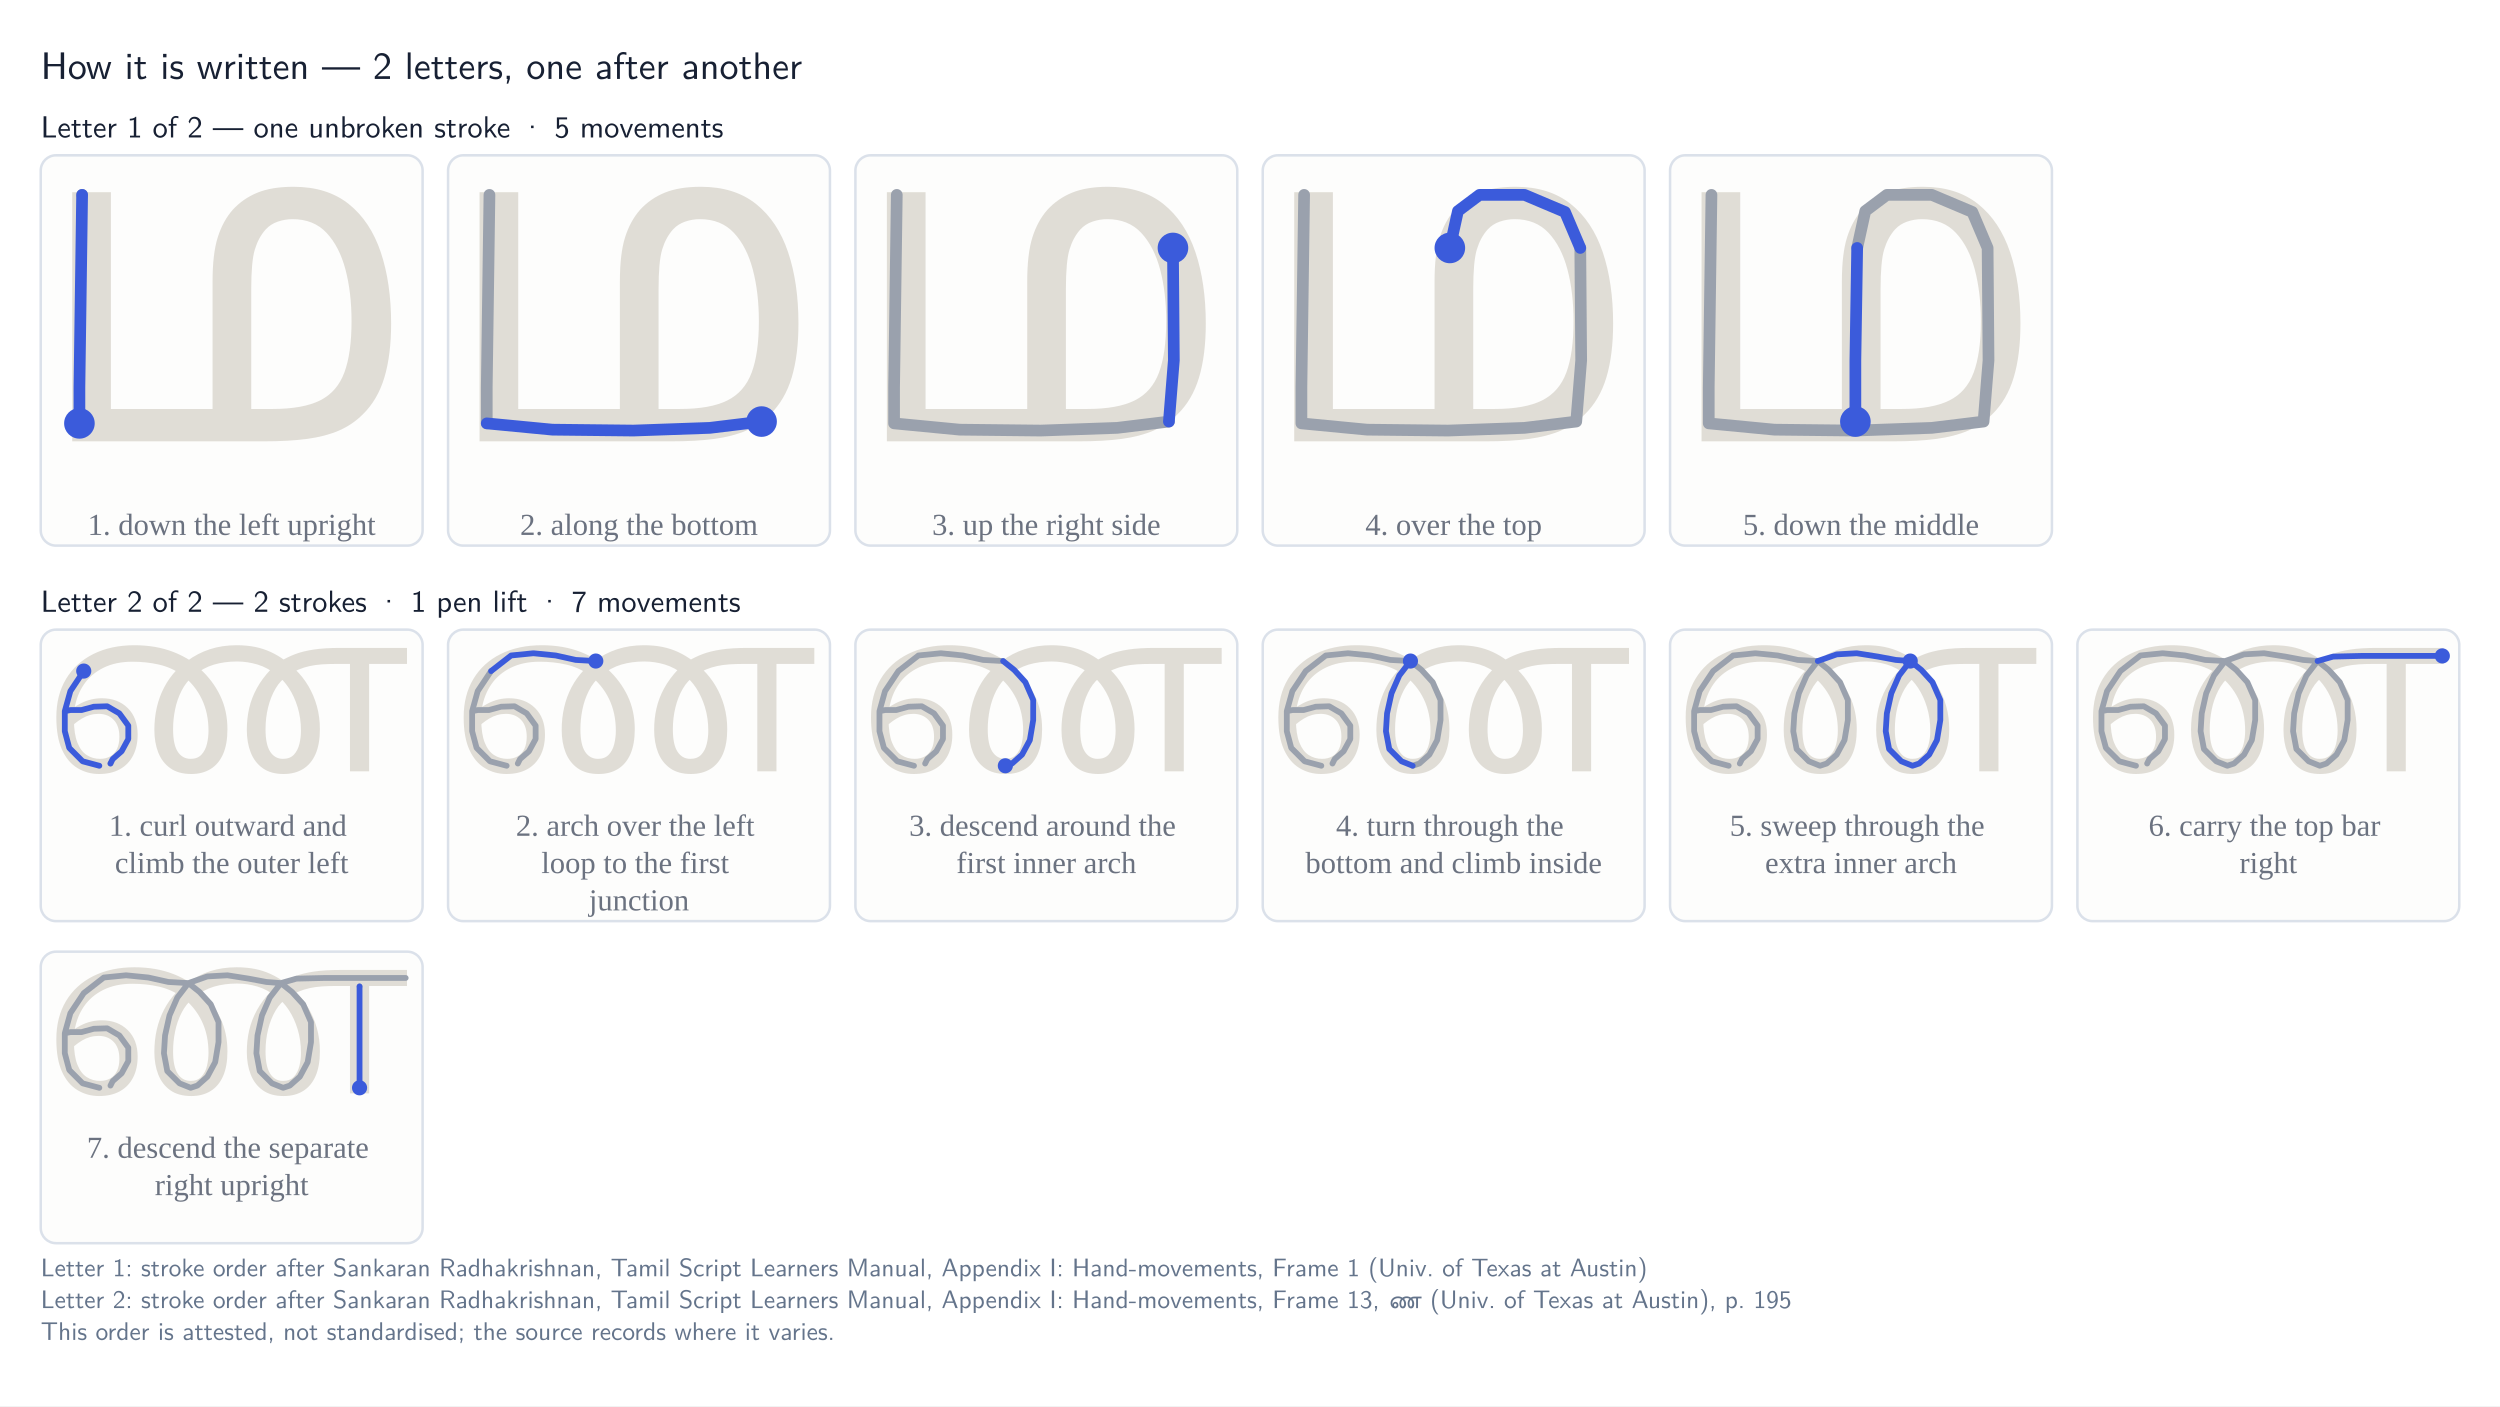
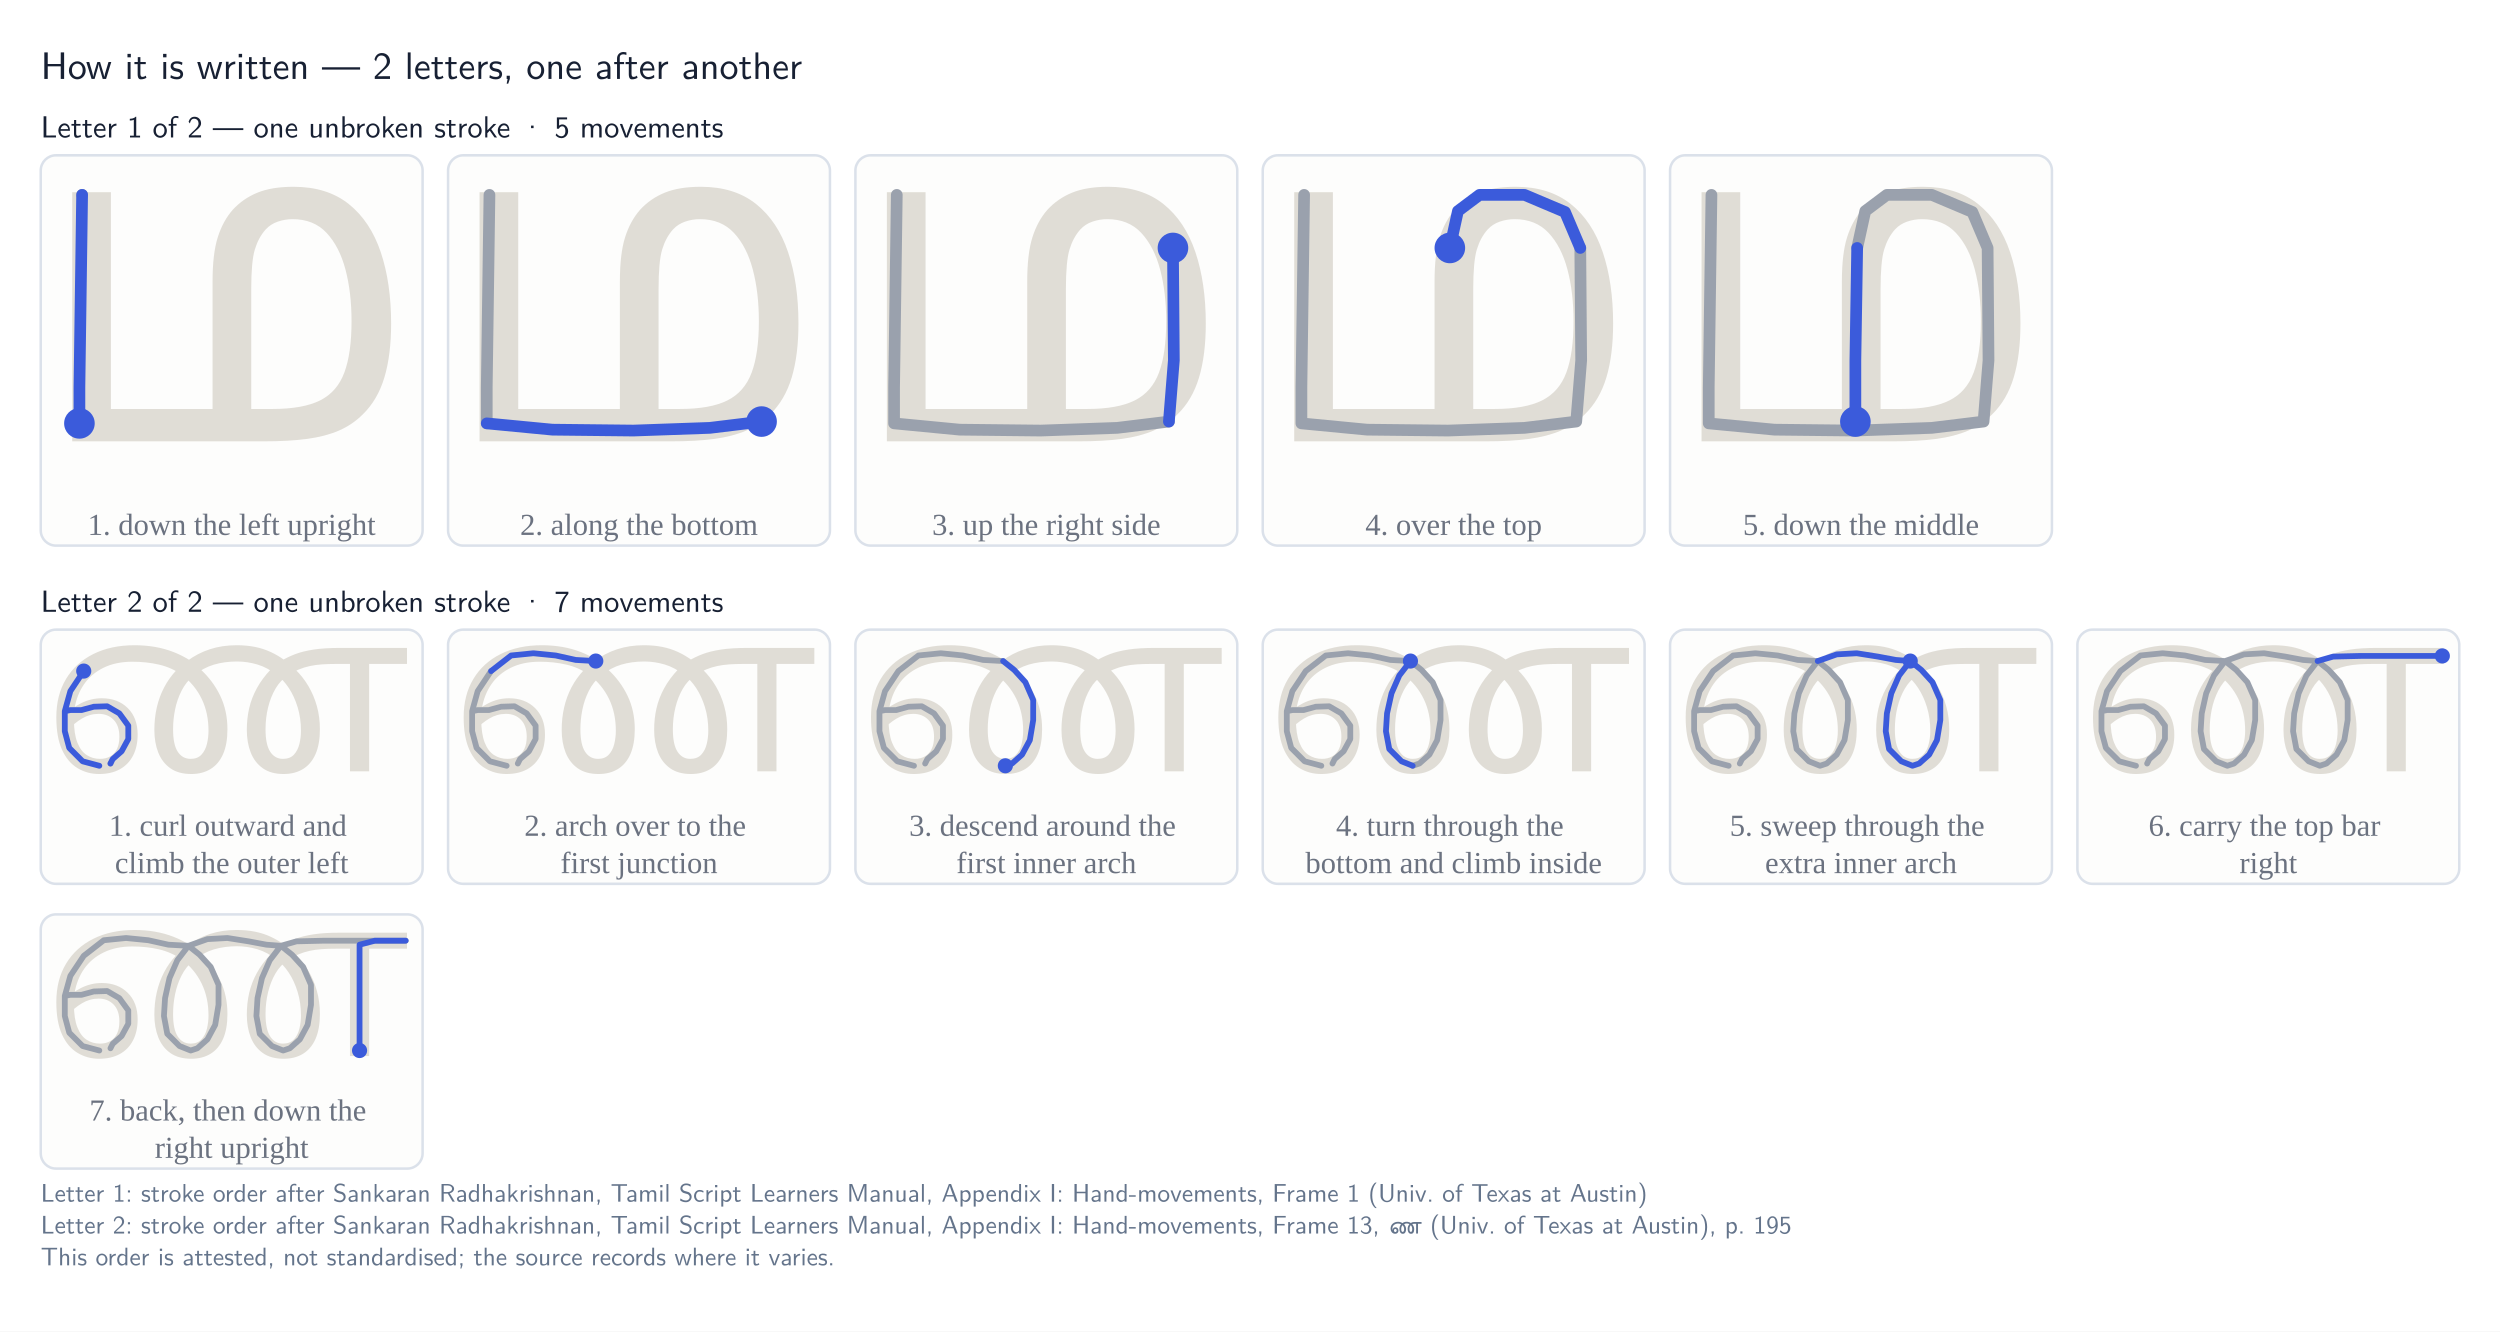
- <svg xmlns="http://www.w3.org/2000/svg" width="982" height="552.32" viewBox="0 0 982 552.32" role="img" aria-label="How to write ம, ண: 2 letters, ம, ண, one after another">
-   <rect x="0" y="0" width="982" height="552.32" fill="#ffffff" />
+ <svg xmlns="http://www.w3.org/2000/svg" width="982" height="523.02" viewBox="0 0 982 523.02" role="img" aria-label="How to write ம, ண: 2 letters, ம, ண, one after another">
+   <rect x="0" y="0" width="982" height="523.02" fill="#ffffff" />
  <text x="16" y="31" font-family="Latin Modern Sans, sans-serif" font-size="15" fill="#172033">How it is written — 2 letters, one after another</text>
  <text x="16" y="54" font-family="Latin Modern Sans, sans-serif" font-size="12" fill="#172033">Letter 1 of 2 — one unbroken stroke · 5 movements</text>
  <rect x="16" y="61" width="150" height="153.32" rx="6" fill="#fdfdfc" stroke="#dbe1ea" stroke-width="1" />
  <svg x="16" y="61" width="150" height="153.32" viewBox="18 -636 849 867.8" preserveAspectRatio="xMidYMid meet" overflow="hidden">
    <g transform="scale(1,-1)">
      <path class="ductus__glyph" d="M580 566Q655 566 703 527.5Q751 489 774 420.5Q797 352 797 262Q797 192 782 142Q767 92 734 60Q711 37 681 24Q651 11 610.5 5.5Q570 0 512 0L88 0L88 554L174 554L174 72L400 72L400 355Q400 417 411.5 453.5Q423 490 445 515Q468 540 500 553Q532 566 580 566ZM578 494Q561 494 545 488.5Q529 483 518 471Q502 453 494 426.5Q486 400 486 338L486 72L533 72Q601 72 639 91Q677 110 693 153Q709 196 709 267Q709 331 695.5 382Q682 433 653.5 463.5Q625 494 578 494Z" fill="#e0ddd6" fill-rule="nonzero" />
      <path class="ductus__done" d="M110 548 L110 548" fill="none" stroke="#9aa1ad" stroke-width="26" stroke-linecap="round" stroke-linejoin="round" />
      <path class="ductus__pen" d="M110 548 L104 120 L104 40" fill="none" stroke="#3b5bdb" stroke-width="26" stroke-linecap="round" stroke-linejoin="round" />
      <circle class="ductus__tip" cx="104" cy="40" r="34" fill="#3b5bdb" />
    </g>
    <text class="ductus__caption" x="442.5" y="208" text-anchor="middle" font-size="68" fill="#6b7280">
      <tspan x="442.5" y="208">1. down the left upright</tspan>
    </text>
  </svg>
  <rect x="176" y="61" width="150" height="153.32" rx="6" fill="#fdfdfc" stroke="#dbe1ea" stroke-width="1" />
  <svg x="176" y="61" width="150" height="153.32" viewBox="18 -636 849 867.8" preserveAspectRatio="xMidYMid meet" overflow="hidden">
    <g transform="scale(1,-1)">
      <path class="ductus__glyph" d="M580 566Q655 566 703 527.5Q751 489 774 420.5Q797 352 797 262Q797 192 782 142Q767 92 734 60Q711 37 681 24Q651 11 610.5 5.5Q570 0 512 0L88 0L88 554L174 554L174 72L400 72L400 355Q400 417 411.5 453.5Q423 490 445 515Q468 540 500 553Q532 566 580 566ZM578 494Q561 494 545 488.5Q529 483 518 471Q502 453 494 426.5Q486 400 486 338L486 72L533 72Q601 72 639 91Q677 110 693 153Q709 196 709 267Q709 331 695.5 382Q682 433 653.5 463.5Q625 494 578 494Z" fill="#e0ddd6" fill-rule="nonzero" />
      <path class="ductus__done" d="M110 548 L104 120 L104 40 L104 40" fill="none" stroke="#9aa1ad" stroke-width="26" stroke-linecap="round" stroke-linejoin="round" />
      <path class="ductus__pen" d="M104 40 L250 26 L430 24 L600 30 L715 44" fill="none" stroke="#3b5bdb" stroke-width="26" stroke-linecap="round" stroke-linejoin="round" />
      <circle class="ductus__tip" cx="715" cy="44" r="34" fill="#3b5bdb" />
    </g>
    <text class="ductus__caption" x="442.5" y="208" text-anchor="middle" font-size="68" fill="#6b7280">
      <tspan x="442.5" y="208">2. along the bottom</tspan>
    </text>
  </svg>
  <rect x="336" y="61" width="150" height="153.32" rx="6" fill="#fdfdfc" stroke="#dbe1ea" stroke-width="1" />
  <svg x="336" y="61" width="150" height="153.32" viewBox="18 -636 849 867.8" preserveAspectRatio="xMidYMid meet" overflow="hidden">
    <g transform="scale(1,-1)">
      <path class="ductus__glyph" d="M580 566Q655 566 703 527.5Q751 489 774 420.5Q797 352 797 262Q797 192 782 142Q767 92 734 60Q711 37 681 24Q651 11 610.5 5.5Q570 0 512 0L88 0L88 554L174 554L174 72L400 72L400 355Q400 417 411.5 453.5Q423 490 445 515Q468 540 500 553Q532 566 580 566ZM578 494Q561 494 545 488.5Q529 483 518 471Q502 453 494 426.5Q486 400 486 338L486 72L533 72Q601 72 639 91Q677 110 693 153Q709 196 709 267Q709 331 695.5 382Q682 433 653.5 463.5Q625 494 578 494Z" fill="#e0ddd6" fill-rule="nonzero" />
      <path class="ductus__done" d="M110 548 L104 120 L104 40 L250 26 L430 24 L600 30 L715 44 L715 44" fill="none" stroke="#9aa1ad" stroke-width="26" stroke-linecap="round" stroke-linejoin="round" />
      <path class="ductus__pen" d="M715 44 L726 180 L724 430" fill="none" stroke="#3b5bdb" stroke-width="26" stroke-linecap="round" stroke-linejoin="round" />
      <circle class="ductus__tip" cx="724" cy="430" r="34" fill="#3b5bdb" />
    </g>
    <text class="ductus__caption" x="442.5" y="208" text-anchor="middle" font-size="68" fill="#6b7280">
      <tspan x="442.5" y="208">3. up the right side</tspan>
    </text>
  </svg>
  <rect x="496" y="61" width="150" height="153.32" rx="6" fill="#fdfdfc" stroke="#dbe1ea" stroke-width="1" />
  <svg x="496" y="61" width="150" height="153.32" viewBox="18 -636 849 867.8" preserveAspectRatio="xMidYMid meet" overflow="hidden">
    <g transform="scale(1,-1)">
      <path class="ductus__glyph" d="M580 566Q655 566 703 527.5Q751 489 774 420.5Q797 352 797 262Q797 192 782 142Q767 92 734 60Q711 37 681 24Q651 11 610.5 5.5Q570 0 512 0L88 0L88 554L174 554L174 72L400 72L400 355Q400 417 411.5 453.5Q423 490 445 515Q468 540 500 553Q532 566 580 566ZM578 494Q561 494 545 488.5Q529 483 518 471Q502 453 494 426.5Q486 400 486 338L486 72L533 72Q601 72 639 91Q677 110 693 153Q709 196 709 267Q709 331 695.5 382Q682 433 653.5 463.5Q625 494 578 494Z" fill="#e0ddd6" fill-rule="nonzero" />
      <path class="ductus__done" d="M110 548 L104 120 L104 40 L250 26 L430 24 L600 30 L715 44 L726 180 L724 430 L724 430" fill="none" stroke="#9aa1ad" stroke-width="26" stroke-linecap="round" stroke-linejoin="round" />
      <path class="ductus__pen" d="M724 430 L690 510 L600 548 L500 548 L452 512 L434 430" fill="none" stroke="#3b5bdb" stroke-width="26" stroke-linecap="round" stroke-linejoin="round" />
      <circle class="ductus__tip" cx="434" cy="430" r="34" fill="#3b5bdb" />
    </g>
    <text class="ductus__caption" x="442.5" y="208" text-anchor="middle" font-size="68" fill="#6b7280">
      <tspan x="442.5" y="208">4. over the top</tspan>
    </text>
  </svg>
  <rect x="656" y="61" width="150" height="153.32" rx="6" fill="#fdfdfc" stroke="#dbe1ea" stroke-width="1" />
  <svg x="656" y="61" width="150" height="153.32" viewBox="18 -636 849 867.8" preserveAspectRatio="xMidYMid meet" overflow="hidden">
    <g transform="scale(1,-1)">
      <path class="ductus__glyph" d="M580 566Q655 566 703 527.5Q751 489 774 420.5Q797 352 797 262Q797 192 782 142Q767 92 734 60Q711 37 681 24Q651 11 610.5 5.5Q570 0 512 0L88 0L88 554L174 554L174 72L400 72L400 355Q400 417 411.5 453.5Q423 490 445 515Q468 540 500 553Q532 566 580 566ZM578 494Q561 494 545 488.5Q529 483 518 471Q502 453 494 426.5Q486 400 486 338L486 72L533 72Q601 72 639 91Q677 110 693 153Q709 196 709 267Q709 331 695.5 382Q682 433 653.5 463.5Q625 494 578 494Z" fill="#e0ddd6" fill-rule="nonzero" />
      <path class="ductus__done" d="M110 548 L104 120 L104 40 L250 26 L430 24 L600 30 L715 44 L726 180 L724 430 L690 510 L600 548 L500 548 L452 512 L434 430 L434 430" fill="none" stroke="#9aa1ad" stroke-width="26" stroke-linecap="round" stroke-linejoin="round" />
      <path class="ductus__pen" d="M434 430 L430 180 L430 44" fill="none" stroke="#3b5bdb" stroke-width="26" stroke-linecap="round" stroke-linejoin="round" />
      <circle class="ductus__tip" cx="430" cy="44" r="34" fill="#3b5bdb" />
    </g>
    <text class="ductus__caption" x="442.5" y="208" text-anchor="middle" font-size="68" fill="#6b7280">
      <tspan x="442.5" y="208">5. down the middle</tspan>
    </text>
  </svg>
-   <text x="16" y="240.32" font-family="Latin Modern Sans, sans-serif" font-size="12" fill="#172033">Letter 2 of 2 — 2 strokes · 1 pen lift · 7 movements</text>
-   <rect x="16" y="247.32" width="150" height="114.5" rx="6" fill="#fdfdfc" stroke="#dbe1ea" stroke-width="1" />
-   <svg x="16" y="247.32" width="150" height="114.5" viewBox="-13 -636 1714 1308.4" preserveAspectRatio="xMidYMid meet" overflow="hidden">
+   <text x="16" y="240.32" font-family="Latin Modern Sans, sans-serif" font-size="12" fill="#172033">Letter 2 of 2 — one unbroken stroke · 7 movements</text>
+   <rect x="16" y="247.32" width="150" height="99.85" rx="6" fill="#fdfdfc" stroke="#dbe1ea" stroke-width="1" />
+   <svg x="16" y="247.32" width="150" height="99.85" viewBox="-13 -636 1714 1140.9" preserveAspectRatio="xMidYMid meet" overflow="hidden">
    <g transform="scale(1,-1)">
      <path class="ductus__glyph" d="M249 -12Q196 -12 152 14.5Q108 41 82.5 97Q57 153 57 243Q57 342 100.5 414.5Q144 487 223 526.5Q302 566 408 566Q456 566 499.5 558.5Q543 551 583 535.5Q623 520 662 495L703 459Q760 407 792.5 339.5Q825 272 825 189Q825 122 805.5 77.5Q786 33 749.5 10.5Q713 -12 663 -12Q605 -12 568.5 14Q532 40 514.5 84.5Q497 129 497 186Q497 239 508 287Q519 335 541 377Q563 419 596 454L644 495Q691 530 746 548Q801 566 866 566Q911 566 948.5 558.5Q986 551 1019.5 535.5Q1053 520 1084 497L1130 457Q1164 424 1188.5 382.5Q1213 341 1226.5 292.5Q1240 244 1240 189Q1240 122 1220.5 77.5Q1201 33 1164.5 10.5Q1128 -12 1077 -12Q1020 -12 983.5 14Q947 40 929.5 84.5Q912 129 912 186Q912 237 922.5 283Q933 329 957 373Q981 417 1020 458L1065 495Q1095 513 1129 526Q1163 539 1211.5 546.5Q1260 554 1333 554L1631 554L1631 482L1461 482L1461 0L1375 0L1375 482L1310 482Q1277 482 1248.5 480Q1220 478 1194.5 472.5Q1169 467 1145 457Q1121 447 1096 430Q1063 409 1041 371.5Q1019 334 1007.5 287Q996 240 996 189Q996 120 1017 88Q1038 56 1074 56Q1106 56 1123.5 75Q1141 94 1148 123Q1155 152 1155 182Q1155 239 1140 288Q1125 337 1100.5 374Q1076 411 1047 432Q1005 466 959.5 479.5Q914 493 868 493Q812 493 764.5 479Q717 465 672 429Q639 401 619 361.5Q599 322 590 277.5Q581 233 581 189Q581 120 602 88Q623 56 660 56Q691 56 708.5 75Q726 94 733 123Q740 152 740 182Q740 262 709.5 325Q679 388 621 433Q574 466 518 479Q462 492 398 492Q324 492 269 465Q214 438 181.5 391Q149 344 139 283Q138 268 137 254.5Q136 241 136 233Q136 168 151.5 129Q167 90 193.5 73Q220 56 253 56Q280 56 299.5 67.5Q319 79 329.5 101Q340 123 340 155Q340 205 314 231.5Q288 258 247 258Q207 258 172 237Q137 216 108 184L93 248Q123 283 167.5 305.5Q212 328 261 328Q333 328 377.5 284Q422 240 422 165Q422 110 401 70Q380 30 341.5 9Q303 -12 249 -12Z" fill="#e0ddd6" fill-rule="nonzero" />
      <path class="ductus__done" d="M300 35 L300 35" fill="none" stroke="#9aa1ad" stroke-width="26" stroke-linecap="round" stroke-linejoin="round" />
      <path class="ductus__pen" d="M300 35 L310 55 L350 90 L380 145 L380 205 L340 260 L285 292 L225 290 L170 275 L120 275 L95 270 L95 180 L115 105 L175 45 L250 25 L175 45 L115 105 L95 180 L95 270 L120 360 L180 450" fill="none" stroke="#3b5bdb" stroke-width="26" stroke-linecap="round" stroke-linejoin="round" />
      <circle class="ductus__tip" cx="180" cy="450" r="34" fill="#3b5bdb" />
    </g>
    <text class="ductus__caption" x="844" y="289.3" text-anchor="middle" font-size="137.3" fill="#6b7280">
      <tspan x="844" y="289.3">1. curl outward and</tspan>
      <tspan x="844" y="456.8">climb the outer left</tspan>
    </text>
  </svg>
-   <rect x="176" y="247.32" width="150" height="114.5" rx="6" fill="#fdfdfc" stroke="#dbe1ea" stroke-width="1" />
-   <svg x="176" y="247.32" width="150" height="114.5" viewBox="-13 -636 1714 1308.4" preserveAspectRatio="xMidYMid meet" overflow="hidden">
+   <rect x="176" y="247.32" width="150" height="99.85" rx="6" fill="#fdfdfc" stroke="#dbe1ea" stroke-width="1" />
+   <svg x="176" y="247.32" width="150" height="99.85" viewBox="-13 -636 1714 1140.9" preserveAspectRatio="xMidYMid meet" overflow="hidden">
    <g transform="scale(1,-1)">
      <path class="ductus__glyph" d="M249 -12Q196 -12 152 14.5Q108 41 82.5 97Q57 153 57 243Q57 342 100.5 414.5Q144 487 223 526.5Q302 566 408 566Q456 566 499.5 558.5Q543 551 583 535.5Q623 520 662 495L703 459Q760 407 792.5 339.5Q825 272 825 189Q825 122 805.5 77.5Q786 33 749.5 10.5Q713 -12 663 -12Q605 -12 568.5 14Q532 40 514.5 84.5Q497 129 497 186Q497 239 508 287Q519 335 541 377Q563 419 596 454L644 495Q691 530 746 548Q801 566 866 566Q911 566 948.5 558.5Q986 551 1019.5 535.5Q1053 520 1084 497L1130 457Q1164 424 1188.5 382.5Q1213 341 1226.5 292.5Q1240 244 1240 189Q1240 122 1220.5 77.5Q1201 33 1164.5 10.5Q1128 -12 1077 -12Q1020 -12 983.5 14Q947 40 929.5 84.5Q912 129 912 186Q912 237 922.5 283Q933 329 957 373Q981 417 1020 458L1065 495Q1095 513 1129 526Q1163 539 1211.5 546.5Q1260 554 1333 554L1631 554L1631 482L1461 482L1461 0L1375 0L1375 482L1310 482Q1277 482 1248.5 480Q1220 478 1194.5 472.5Q1169 467 1145 457Q1121 447 1096 430Q1063 409 1041 371.5Q1019 334 1007.5 287Q996 240 996 189Q996 120 1017 88Q1038 56 1074 56Q1106 56 1123.5 75Q1141 94 1148 123Q1155 152 1155 182Q1155 239 1140 288Q1125 337 1100.5 374Q1076 411 1047 432Q1005 466 959.5 479.5Q914 493 868 493Q812 493 764.5 479Q717 465 672 429Q639 401 619 361.5Q599 322 590 277.5Q581 233 581 189Q581 120 602 88Q623 56 660 56Q691 56 708.5 75Q726 94 733 123Q740 152 740 182Q740 262 709.5 325Q679 388 621 433Q574 466 518 479Q462 492 398 492Q324 492 269 465Q214 438 181.5 391Q149 344 139 283Q138 268 137 254.5Q136 241 136 233Q136 168 151.5 129Q167 90 193.5 73Q220 56 253 56Q280 56 299.5 67.5Q319 79 329.5 101Q340 123 340 155Q340 205 314 231.5Q288 258 247 258Q207 258 172 237Q137 216 108 184L93 248Q123 283 167.5 305.5Q212 328 261 328Q333 328 377.5 284Q422 240 422 165Q422 110 401 70Q380 30 341.5 9Q303 -12 249 -12Z" fill="#e0ddd6" fill-rule="nonzero" />
      <path class="ductus__done" d="M300 35 L310 55 L350 90 L380 145 L380 205 L340 260 L285 292 L225 290 L170 275 L120 275 L95 270 L95 180 L115 105 L175 45 L250 25 L175 45 L115 105 L95 180 L95 270 L120 360 L180 450 L180 450" fill="none" stroke="#9aa1ad" stroke-width="26" stroke-linecap="round" stroke-linejoin="round" />
      <path class="ductus__pen" d="M180 450 L270 520 L370 530 L470 520 L560 500 L650 495" fill="none" stroke="#3b5bdb" stroke-width="26" stroke-linecap="round" stroke-linejoin="round" />
      <circle class="ductus__tip" cx="650" cy="495" r="34" fill="#3b5bdb" />
    </g>
    <text class="ductus__caption" x="844" y="289.3" text-anchor="middle" font-size="137.3" fill="#6b7280">
-       <tspan x="844" y="289.3">2. arch over the left</tspan>
-       <tspan x="844" y="456.8">loop to the first</tspan>
-       <tspan x="844" y="624.3">junction</tspan>
+       <tspan x="844" y="289.3">2. arch over to the</tspan>
+       <tspan x="844" y="456.8">first junction</tspan>
    </text>
  </svg>
-   <rect x="336" y="247.32" width="150" height="114.5" rx="6" fill="#fdfdfc" stroke="#dbe1ea" stroke-width="1" />
-   <svg x="336" y="247.32" width="150" height="114.5" viewBox="-13 -636 1714 1308.4" preserveAspectRatio="xMidYMid meet" overflow="hidden">
+   <rect x="336" y="247.32" width="150" height="99.85" rx="6" fill="#fdfdfc" stroke="#dbe1ea" stroke-width="1" />
+   <svg x="336" y="247.32" width="150" height="99.85" viewBox="-13 -636 1714 1140.9" preserveAspectRatio="xMidYMid meet" overflow="hidden">
    <g transform="scale(1,-1)">
      <path class="ductus__glyph" d="M249 -12Q196 -12 152 14.5Q108 41 82.5 97Q57 153 57 243Q57 342 100.5 414.5Q144 487 223 526.5Q302 566 408 566Q456 566 499.5 558.5Q543 551 583 535.5Q623 520 662 495L703 459Q760 407 792.5 339.5Q825 272 825 189Q825 122 805.5 77.5Q786 33 749.5 10.5Q713 -12 663 -12Q605 -12 568.5 14Q532 40 514.5 84.5Q497 129 497 186Q497 239 508 287Q519 335 541 377Q563 419 596 454L644 495Q691 530 746 548Q801 566 866 566Q911 566 948.5 558.5Q986 551 1019.5 535.5Q1053 520 1084 497L1130 457Q1164 424 1188.5 382.5Q1213 341 1226.5 292.5Q1240 244 1240 189Q1240 122 1220.5 77.5Q1201 33 1164.5 10.5Q1128 -12 1077 -12Q1020 -12 983.5 14Q947 40 929.5 84.5Q912 129 912 186Q912 237 922.5 283Q933 329 957 373Q981 417 1020 458L1065 495Q1095 513 1129 526Q1163 539 1211.5 546.5Q1260 554 1333 554L1631 554L1631 482L1461 482L1461 0L1375 0L1375 482L1310 482Q1277 482 1248.5 480Q1220 478 1194.5 472.5Q1169 467 1145 457Q1121 447 1096 430Q1063 409 1041 371.5Q1019 334 1007.5 287Q996 240 996 189Q996 120 1017 88Q1038 56 1074 56Q1106 56 1123.5 75Q1141 94 1148 123Q1155 152 1155 182Q1155 239 1140 288Q1125 337 1100.5 374Q1076 411 1047 432Q1005 466 959.5 479.5Q914 493 868 493Q812 493 764.5 479Q717 465 672 429Q639 401 619 361.5Q599 322 590 277.5Q581 233 581 189Q581 120 602 88Q623 56 660 56Q691 56 708.5 75Q726 94 733 123Q740 152 740 182Q740 262 709.5 325Q679 388 621 433Q574 466 518 479Q462 492 398 492Q324 492 269 465Q214 438 181.5 391Q149 344 139 283Q138 268 137 254.5Q136 241 136 233Q136 168 151.5 129Q167 90 193.5 73Q220 56 253 56Q280 56 299.5 67.5Q319 79 329.5 101Q340 123 340 155Q340 205 314 231.5Q288 258 247 258Q207 258 172 237Q137 216 108 184L93 248Q123 283 167.5 305.5Q212 328 261 328Q333 328 377.5 284Q422 240 422 165Q422 110 401 70Q380 30 341.5 9Q303 -12 249 -12Z" fill="#e0ddd6" fill-rule="nonzero" />
      <path class="ductus__done" d="M300 35 L310 55 L350 90 L380 145 L380 205 L340 260 L285 292 L225 290 L170 275 L120 275 L95 270 L95 180 L115 105 L175 45 L250 25 L175 45 L115 105 L95 180 L95 270 L120 360 L180 450 L270 520 L370 530 L470 520 L560 500 L650 495 L650 495" fill="none" stroke="#9aa1ad" stroke-width="26" stroke-linecap="round" stroke-linejoin="round" />
      <path class="ductus__pen" d="M650 495 L700 455 L750 400 L785 320 L785 230 L770 140 L735 75 L690 35 L660 25" fill="none" stroke="#3b5bdb" stroke-width="26" stroke-linecap="round" stroke-linejoin="round" />
      <circle class="ductus__tip" cx="660" cy="25" r="34" fill="#3b5bdb" />
    </g>
    <text class="ductus__caption" x="844" y="289.3" text-anchor="middle" font-size="137.3" fill="#6b7280">
      <tspan x="844" y="289.3">3. descend around the</tspan>
      <tspan x="844" y="456.8">first inner arch</tspan>
    </text>
  </svg>
-   <rect x="496" y="247.32" width="150" height="114.5" rx="6" fill="#fdfdfc" stroke="#dbe1ea" stroke-width="1" />
-   <svg x="496" y="247.32" width="150" height="114.5" viewBox="-13 -636 1714 1308.4" preserveAspectRatio="xMidYMid meet" overflow="hidden">
+   <rect x="496" y="247.32" width="150" height="99.85" rx="6" fill="#fdfdfc" stroke="#dbe1ea" stroke-width="1" />
+   <svg x="496" y="247.32" width="150" height="99.85" viewBox="-13 -636 1714 1140.9" preserveAspectRatio="xMidYMid meet" overflow="hidden">
    <g transform="scale(1,-1)">
      <path class="ductus__glyph" d="M249 -12Q196 -12 152 14.5Q108 41 82.5 97Q57 153 57 243Q57 342 100.5 414.5Q144 487 223 526.5Q302 566 408 566Q456 566 499.5 558.5Q543 551 583 535.5Q623 520 662 495L703 459Q760 407 792.5 339.5Q825 272 825 189Q825 122 805.5 77.5Q786 33 749.5 10.5Q713 -12 663 -12Q605 -12 568.5 14Q532 40 514.5 84.5Q497 129 497 186Q497 239 508 287Q519 335 541 377Q563 419 596 454L644 495Q691 530 746 548Q801 566 866 566Q911 566 948.5 558.5Q986 551 1019.5 535.5Q1053 520 1084 497L1130 457Q1164 424 1188.5 382.5Q1213 341 1226.5 292.5Q1240 244 1240 189Q1240 122 1220.5 77.5Q1201 33 1164.5 10.5Q1128 -12 1077 -12Q1020 -12 983.5 14Q947 40 929.5 84.5Q912 129 912 186Q912 237 922.5 283Q933 329 957 373Q981 417 1020 458L1065 495Q1095 513 1129 526Q1163 539 1211.5 546.5Q1260 554 1333 554L1631 554L1631 482L1461 482L1461 0L1375 0L1375 482L1310 482Q1277 482 1248.5 480Q1220 478 1194.5 472.5Q1169 467 1145 457Q1121 447 1096 430Q1063 409 1041 371.5Q1019 334 1007.5 287Q996 240 996 189Q996 120 1017 88Q1038 56 1074 56Q1106 56 1123.5 75Q1141 94 1148 123Q1155 152 1155 182Q1155 239 1140 288Q1125 337 1100.5 374Q1076 411 1047 432Q1005 466 959.5 479.5Q914 493 868 493Q812 493 764.5 479Q717 465 672 429Q639 401 619 361.5Q599 322 590 277.5Q581 233 581 189Q581 120 602 88Q623 56 660 56Q691 56 708.5 75Q726 94 733 123Q740 152 740 182Q740 262 709.5 325Q679 388 621 433Q574 466 518 479Q462 492 398 492Q324 492 269 465Q214 438 181.5 391Q149 344 139 283Q138 268 137 254.5Q136 241 136 233Q136 168 151.5 129Q167 90 193.5 73Q220 56 253 56Q280 56 299.5 67.5Q319 79 329.5 101Q340 123 340 155Q340 205 314 231.5Q288 258 247 258Q207 258 172 237Q137 216 108 184L93 248Q123 283 167.5 305.5Q212 328 261 328Q333 328 377.5 284Q422 240 422 165Q422 110 401 70Q380 30 341.5 9Q303 -12 249 -12Z" fill="#e0ddd6" fill-rule="nonzero" />
      <path class="ductus__done" d="M300 35 L310 55 L350 90 L380 145 L380 205 L340 260 L285 292 L225 290 L170 275 L120 275 L95 270 L95 180 L115 105 L175 45 L250 25 L175 45 L115 105 L95 180 L95 270 L120 360 L180 450 L270 520 L370 530 L470 520 L560 500 L650 495 L700 455 L750 400 L785 320 L785 230 L770 140 L735 75 L690 35 L660 25 L660 25" fill="none" stroke="#9aa1ad" stroke-width="26" stroke-linecap="round" stroke-linejoin="round" />
      <path class="ductus__pen" d="M660 25 L610 45 L555 100 L540 180 L545 260 L565 350 L600 430 L650 495" fill="none" stroke="#3b5bdb" stroke-width="26" stroke-linecap="round" stroke-linejoin="round" />
      <circle class="ductus__tip" cx="650" cy="495" r="34" fill="#3b5bdb" />
    </g>
    <text class="ductus__caption" x="844" y="289.3" text-anchor="middle" font-size="137.3" fill="#6b7280">
      <tspan x="844" y="289.3">4. turn through the</tspan>
      <tspan x="844" y="456.8">bottom and climb inside</tspan>
    </text>
  </svg>
-   <rect x="656" y="247.32" width="150" height="114.5" rx="6" fill="#fdfdfc" stroke="#dbe1ea" stroke-width="1" />
-   <svg x="656" y="247.32" width="150" height="114.5" viewBox="-13 -636 1714 1308.4" preserveAspectRatio="xMidYMid meet" overflow="hidden">
+   <rect x="656" y="247.32" width="150" height="99.85" rx="6" fill="#fdfdfc" stroke="#dbe1ea" stroke-width="1" />
+   <svg x="656" y="247.32" width="150" height="99.85" viewBox="-13 -636 1714 1140.9" preserveAspectRatio="xMidYMid meet" overflow="hidden">
    <g transform="scale(1,-1)">
      <path class="ductus__glyph" d="M249 -12Q196 -12 152 14.5Q108 41 82.5 97Q57 153 57 243Q57 342 100.5 414.5Q144 487 223 526.5Q302 566 408 566Q456 566 499.5 558.5Q543 551 583 535.5Q623 520 662 495L703 459Q760 407 792.5 339.5Q825 272 825 189Q825 122 805.5 77.5Q786 33 749.5 10.5Q713 -12 663 -12Q605 -12 568.5 14Q532 40 514.5 84.5Q497 129 497 186Q497 239 508 287Q519 335 541 377Q563 419 596 454L644 495Q691 530 746 548Q801 566 866 566Q911 566 948.5 558.5Q986 551 1019.5 535.5Q1053 520 1084 497L1130 457Q1164 424 1188.5 382.5Q1213 341 1226.5 292.5Q1240 244 1240 189Q1240 122 1220.5 77.5Q1201 33 1164.5 10.5Q1128 -12 1077 -12Q1020 -12 983.5 14Q947 40 929.5 84.5Q912 129 912 186Q912 237 922.5 283Q933 329 957 373Q981 417 1020 458L1065 495Q1095 513 1129 526Q1163 539 1211.5 546.5Q1260 554 1333 554L1631 554L1631 482L1461 482L1461 0L1375 0L1375 482L1310 482Q1277 482 1248.5 480Q1220 478 1194.5 472.5Q1169 467 1145 457Q1121 447 1096 430Q1063 409 1041 371.5Q1019 334 1007.5 287Q996 240 996 189Q996 120 1017 88Q1038 56 1074 56Q1106 56 1123.5 75Q1141 94 1148 123Q1155 152 1155 182Q1155 239 1140 288Q1125 337 1100.5 374Q1076 411 1047 432Q1005 466 959.5 479.5Q914 493 868 493Q812 493 764.5 479Q717 465 672 429Q639 401 619 361.5Q599 322 590 277.5Q581 233 581 189Q581 120 602 88Q623 56 660 56Q691 56 708.5 75Q726 94 733 123Q740 152 740 182Q740 262 709.5 325Q679 388 621 433Q574 466 518 479Q462 492 398 492Q324 492 269 465Q214 438 181.5 391Q149 344 139 283Q138 268 137 254.5Q136 241 136 233Q136 168 151.5 129Q167 90 193.5 73Q220 56 253 56Q280 56 299.5 67.5Q319 79 329.5 101Q340 123 340 155Q340 205 314 231.5Q288 258 247 258Q207 258 172 237Q137 216 108 184L93 248Q123 283 167.5 305.5Q212 328 261 328Q333 328 377.5 284Q422 240 422 165Q422 110 401 70Q380 30 341.5 9Q303 -12 249 -12Z" fill="#e0ddd6" fill-rule="nonzero" />
      <path class="ductus__done" d="M300 35 L310 55 L350 90 L380 145 L380 205 L340 260 L285 292 L225 290 L170 275 L120 275 L95 270 L95 180 L115 105 L175 45 L250 25 L175 45 L115 105 L95 180 L95 270 L120 360 L180 450 L270 520 L370 530 L470 520 L560 500 L650 495 L700 455 L750 400 L785 320 L785 230 L770 140 L735 75 L690 35 L660 25 L610 45 L555 100 L540 180 L545 260 L565 350 L600 430 L650 495 L650 495" fill="none" stroke="#9aa1ad" stroke-width="26" stroke-linecap="round" stroke-linejoin="round" />
      <path class="ductus__pen" d="M650 495 L735 525 L825 530 L920 515 L1000 500 L1065 495 L1115 455 L1165 400 L1200 320 L1200 230 L1185 140 L1150 75 L1105 35 L1075 25 L1025 45 L970 100 L955 180 L960 260 L980 350 L1015 430 L1065 495" fill="none" stroke="#3b5bdb" stroke-width="26" stroke-linecap="round" stroke-linejoin="round" />
      <circle class="ductus__tip" cx="1065" cy="495" r="34" fill="#3b5bdb" />
    </g>
    <text class="ductus__caption" x="844" y="289.3" text-anchor="middle" font-size="137.3" fill="#6b7280">
      <tspan x="844" y="289.3">5. sweep through the</tspan>
      <tspan x="844" y="456.8">extra inner arch</tspan>
    </text>
  </svg>
-   <rect x="816" y="247.32" width="150" height="114.5" rx="6" fill="#fdfdfc" stroke="#dbe1ea" stroke-width="1" />
-   <svg x="816" y="247.32" width="150" height="114.5" viewBox="-13 -636 1714 1308.4" preserveAspectRatio="xMidYMid meet" overflow="hidden">
+   <rect x="816" y="247.32" width="150" height="99.85" rx="6" fill="#fdfdfc" stroke="#dbe1ea" stroke-width="1" />
+   <svg x="816" y="247.32" width="150" height="99.85" viewBox="-13 -636 1714 1140.9" preserveAspectRatio="xMidYMid meet" overflow="hidden">
    <g transform="scale(1,-1)">
      <path class="ductus__glyph" d="M249 -12Q196 -12 152 14.5Q108 41 82.5 97Q57 153 57 243Q57 342 100.5 414.5Q144 487 223 526.5Q302 566 408 566Q456 566 499.5 558.5Q543 551 583 535.5Q623 520 662 495L703 459Q760 407 792.5 339.5Q825 272 825 189Q825 122 805.5 77.5Q786 33 749.5 10.5Q713 -12 663 -12Q605 -12 568.5 14Q532 40 514.5 84.5Q497 129 497 186Q497 239 508 287Q519 335 541 377Q563 419 596 454L644 495Q691 530 746 548Q801 566 866 566Q911 566 948.5 558.5Q986 551 1019.5 535.5Q1053 520 1084 497L1130 457Q1164 424 1188.5 382.5Q1213 341 1226.5 292.5Q1240 244 1240 189Q1240 122 1220.5 77.5Q1201 33 1164.5 10.5Q1128 -12 1077 -12Q1020 -12 983.5 14Q947 40 929.5 84.5Q912 129 912 186Q912 237 922.5 283Q933 329 957 373Q981 417 1020 458L1065 495Q1095 513 1129 526Q1163 539 1211.5 546.5Q1260 554 1333 554L1631 554L1631 482L1461 482L1461 0L1375 0L1375 482L1310 482Q1277 482 1248.5 480Q1220 478 1194.5 472.5Q1169 467 1145 457Q1121 447 1096 430Q1063 409 1041 371.5Q1019 334 1007.5 287Q996 240 996 189Q996 120 1017 88Q1038 56 1074 56Q1106 56 1123.5 75Q1141 94 1148 123Q1155 152 1155 182Q1155 239 1140 288Q1125 337 1100.5 374Q1076 411 1047 432Q1005 466 959.5 479.5Q914 493 868 493Q812 493 764.5 479Q717 465 672 429Q639 401 619 361.5Q599 322 590 277.5Q581 233 581 189Q581 120 602 88Q623 56 660 56Q691 56 708.5 75Q726 94 733 123Q740 152 740 182Q740 262 709.5 325Q679 388 621 433Q574 466 518 479Q462 492 398 492Q324 492 269 465Q214 438 181.5 391Q149 344 139 283Q138 268 137 254.5Q136 241 136 233Q136 168 151.5 129Q167 90 193.5 73Q220 56 253 56Q280 56 299.5 67.5Q319 79 329.5 101Q340 123 340 155Q340 205 314 231.5Q288 258 247 258Q207 258 172 237Q137 216 108 184L93 248Q123 283 167.5 305.5Q212 328 261 328Q333 328 377.5 284Q422 240 422 165Q422 110 401 70Q380 30 341.5 9Q303 -12 249 -12Z" fill="#e0ddd6" fill-rule="nonzero" />
      <path class="ductus__done" d="M300 35 L310 55 L350 90 L380 145 L380 205 L340 260 L285 292 L225 290 L170 275 L120 275 L95 270 L95 180 L115 105 L175 45 L250 25 L175 45 L115 105 L95 180 L95 270 L120 360 L180 450 L270 520 L370 530 L470 520 L560 500 L650 495 L700 455 L750 400 L785 320 L785 230 L770 140 L735 75 L690 35 L660 25 L610 45 L555 100 L540 180 L545 260 L565 350 L600 430 L650 495 L735 525 L825 530 L920 515 L1000 500 L1065 495 L1115 455 L1165 400 L1200 320 L1200 230 L1185 140 L1150 75 L1105 35 L1075 25 L1025 45 L970 100 L955 180 L960 260 L980 350 L1015 430 L1065 495 L1065 495" fill="none" stroke="#9aa1ad" stroke-width="26" stroke-linecap="round" stroke-linejoin="round" />
      <path class="ductus__pen" d="M1065 495 L1135 515 L1260 518 L1380 518 L1500 518 L1625 518" fill="none" stroke="#3b5bdb" stroke-width="26" stroke-linecap="round" stroke-linejoin="round" />
      <circle class="ductus__tip" cx="1625" cy="518" r="34" fill="#3b5bdb" />
    </g>
    <text class="ductus__caption" x="844" y="289.3" text-anchor="middle" font-size="137.3" fill="#6b7280">
      <tspan x="844" y="289.3">6. carry the top bar</tspan>
      <tspan x="844" y="456.8">right</tspan>
    </text>
  </svg>
-   <rect x="16" y="373.82" width="150" height="114.5" rx="6" fill="#fdfdfc" stroke="#dbe1ea" stroke-width="1" />
-   <svg x="16" y="373.82" width="150" height="114.5" viewBox="-13 -636 1714 1308.4" preserveAspectRatio="xMidYMid meet" overflow="hidden">
+   <rect x="16" y="359.17" width="150" height="99.85" rx="6" fill="#fdfdfc" stroke="#dbe1ea" stroke-width="1" />
+   <svg x="16" y="359.17" width="150" height="99.85" viewBox="-13 -636 1714 1140.9" preserveAspectRatio="xMidYMid meet" overflow="hidden">
    <g transform="scale(1,-1)">
      <path class="ductus__glyph" d="M249 -12Q196 -12 152 14.5Q108 41 82.5 97Q57 153 57 243Q57 342 100.5 414.5Q144 487 223 526.5Q302 566 408 566Q456 566 499.5 558.5Q543 551 583 535.5Q623 520 662 495L703 459Q760 407 792.5 339.5Q825 272 825 189Q825 122 805.5 77.5Q786 33 749.5 10.5Q713 -12 663 -12Q605 -12 568.5 14Q532 40 514.5 84.5Q497 129 497 186Q497 239 508 287Q519 335 541 377Q563 419 596 454L644 495Q691 530 746 548Q801 566 866 566Q911 566 948.5 558.5Q986 551 1019.5 535.5Q1053 520 1084 497L1130 457Q1164 424 1188.5 382.5Q1213 341 1226.5 292.5Q1240 244 1240 189Q1240 122 1220.5 77.5Q1201 33 1164.5 10.5Q1128 -12 1077 -12Q1020 -12 983.5 14Q947 40 929.5 84.5Q912 129 912 186Q912 237 922.5 283Q933 329 957 373Q981 417 1020 458L1065 495Q1095 513 1129 526Q1163 539 1211.5 546.5Q1260 554 1333 554L1631 554L1631 482L1461 482L1461 0L1375 0L1375 482L1310 482Q1277 482 1248.5 480Q1220 478 1194.5 472.5Q1169 467 1145 457Q1121 447 1096 430Q1063 409 1041 371.5Q1019 334 1007.5 287Q996 240 996 189Q996 120 1017 88Q1038 56 1074 56Q1106 56 1123.5 75Q1141 94 1148 123Q1155 152 1155 182Q1155 239 1140 288Q1125 337 1100.5 374Q1076 411 1047 432Q1005 466 959.5 479.5Q914 493 868 493Q812 493 764.5 479Q717 465 672 429Q639 401 619 361.5Q599 322 590 277.5Q581 233 581 189Q581 120 602 88Q623 56 660 56Q691 56 708.5 75Q726 94 733 123Q740 152 740 182Q740 262 709.5 325Q679 388 621 433Q574 466 518 479Q462 492 398 492Q324 492 269 465Q214 438 181.5 391Q149 344 139 283Q138 268 137 254.5Q136 241 136 233Q136 168 151.5 129Q167 90 193.5 73Q220 56 253 56Q280 56 299.5 67.5Q319 79 329.5 101Q340 123 340 155Q340 205 314 231.5Q288 258 247 258Q207 258 172 237Q137 216 108 184L93 248Q123 283 167.5 305.5Q212 328 261 328Q333 328 377.5 284Q422 240 422 165Q422 110 401 70Q380 30 341.5 9Q303 -12 249 -12Z" fill="#e0ddd6" fill-rule="nonzero" />
-       <path class="ductus__done" d="M300 35 L310 55 L350 90 L380 145 L380 205 L340 260 L285 292 L225 290 L170 275 L120 275 L95 270 L95 180 L115 105 L175 45 L250 25 L175 45 L115 105 L95 180 L95 270 L120 360 L180 450 L270 520 L370 530 L470 520 L560 500 L650 495 L700 455 L750 400 L785 320 L785 230 L770 140 L735 75 L690 35 L660 25 L610 45 L555 100 L540 180 L545 260 L565 350 L600 430 L650 495 L735 525 L825 530 L920 515 L1000 500 L1065 495 L1115 455 L1165 400 L1200 320 L1200 230 L1185 140 L1150 75 L1105 35 L1075 25 L1025 45 L970 100 L955 180 L960 260 L980 350 L1015 430 L1065 495 L1135 515 L1260 518 L1380 518 L1500 518 L1625 518" fill="none" stroke="#9aa1ad" stroke-width="26" stroke-linecap="round" stroke-linejoin="round" />
-       <path class="ductus__done" d="M1418 480 L1418 480" fill="none" stroke="#9aa1ad" stroke-width="26" stroke-linecap="round" stroke-linejoin="round" />
-       <path class="ductus__pen" d="M1418 480 L1418 350 L1418 180 L1418 25" fill="none" stroke="#3b5bdb" stroke-width="26" stroke-linecap="round" stroke-linejoin="round" />
+       <path class="ductus__done" d="M300 35 L310 55 L350 90 L380 145 L380 205 L340 260 L285 292 L225 290 L170 275 L120 275 L95 270 L95 180 L115 105 L175 45 L250 25 L175 45 L115 105 L95 180 L95 270 L120 360 L180 450 L270 520 L370 530 L470 520 L560 500 L650 495 L700 455 L750 400 L785 320 L785 230 L770 140 L735 75 L690 35 L660 25 L610 45 L555 100 L540 180 L545 260 L565 350 L600 430 L650 495 L735 525 L825 530 L920 515 L1000 500 L1065 495 L1115 455 L1165 400 L1200 320 L1200 230 L1185 140 L1150 75 L1105 35 L1075 25 L1025 45 L970 100 L955 180 L960 260 L980 350 L1015 430 L1065 495 L1135 515 L1260 518 L1380 518 L1500 518 L1625 518 L1625 518" fill="none" stroke="#9aa1ad" stroke-width="26" stroke-linecap="round" stroke-linejoin="round" />
+       <path class="ductus__pen" d="M1625 518 L1556 518 L1487 518 L1418 500 L1418 432 L1418 364 L1418 296 L1418 229 L1418 161 L1418 93 L1418 25" fill="none" stroke="#3b5bdb" stroke-width="26" stroke-linecap="round" stroke-linejoin="round" />
      <circle class="ductus__tip" cx="1418" cy="25" r="34" fill="#3b5bdb" />
    </g>
    <text class="ductus__caption" x="844" y="289.3" text-anchor="middle" font-size="137.3" fill="#6b7280">
-       <tspan x="844" y="289.3">7. descend the separate</tspan>
+       <tspan x="844" y="289.3">7. back, then down the</tspan>
      <tspan x="844" y="456.8">right upright</tspan>
    </text>
  </svg>
-   <text x="16" y="501.32" font-family="Latin Modern Sans, sans-serif" font-size="10" fill="#64748b">Letter 1: stroke order after Sankaran Radhakrishnan, Tamil Script Learners Manual, Appendix I: Hand-movements, Frame 1 (Univ. of Texas at Austin)</text>
-   <text x="16" y="513.82" font-family="Latin Modern Sans, sans-serif" font-size="10" fill="#64748b">Letter 2: stroke order after Sankaran Radhakrishnan, Tamil Script Learners Manual, Appendix I: Hand-movements, Frame 13, ண (Univ. of Texas at Austin), p. 195</text>
-   <text x="16" y="526.32" font-family="Latin Modern Sans, sans-serif" font-size="10" fill="#64748b">This order is attested, not standardised; the source records where it varies.</text>
+   <text x="16" y="472.02" font-family="Latin Modern Sans, sans-serif" font-size="10" fill="#64748b">Letter 1: stroke order after Sankaran Radhakrishnan, Tamil Script Learners Manual, Appendix I: Hand-movements, Frame 1 (Univ. of Texas at Austin)</text>
+   <text x="16" y="484.52" font-family="Latin Modern Sans, sans-serif" font-size="10" fill="#64748b">Letter 2: stroke order after Sankaran Radhakrishnan, Tamil Script Learners Manual, Appendix I: Hand-movements, Frame 13, ண (Univ. of Texas at Austin), p. 195</text>
+   <text x="16" y="497.02" font-family="Latin Modern Sans, sans-serif" font-size="10" fill="#64748b">This order is attested, not standardised; the source records where it varies.</text>
</svg>
